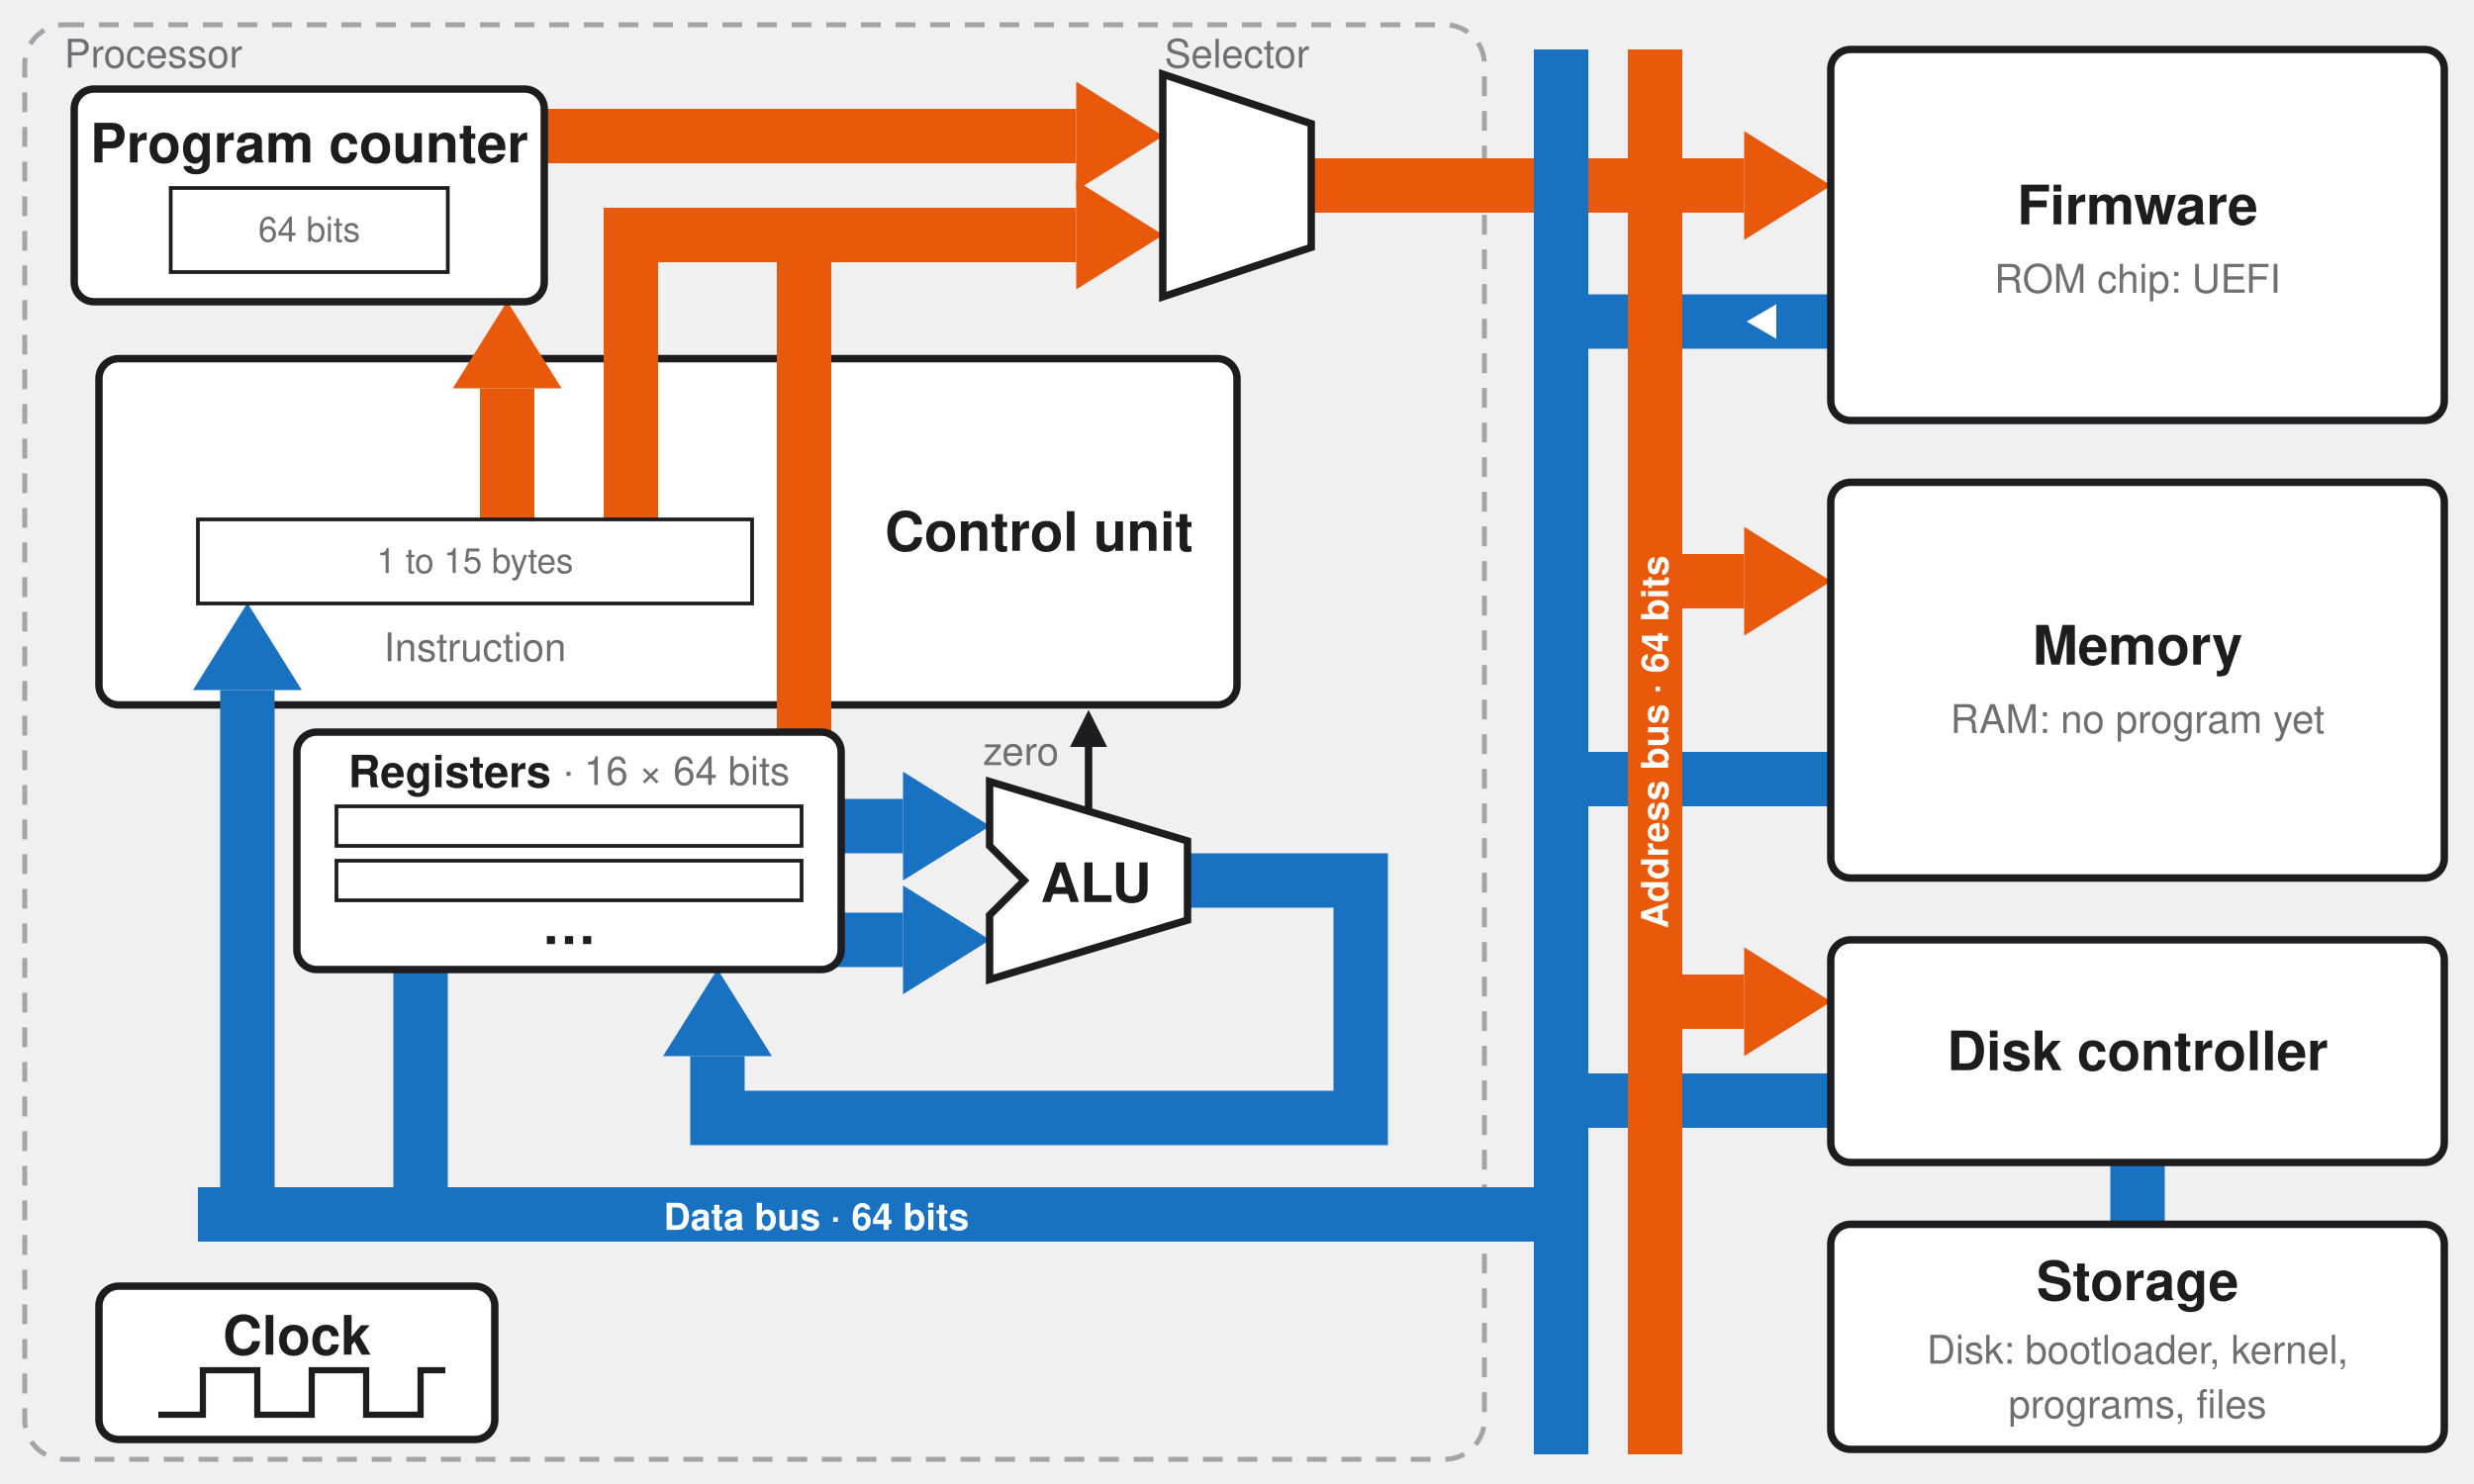
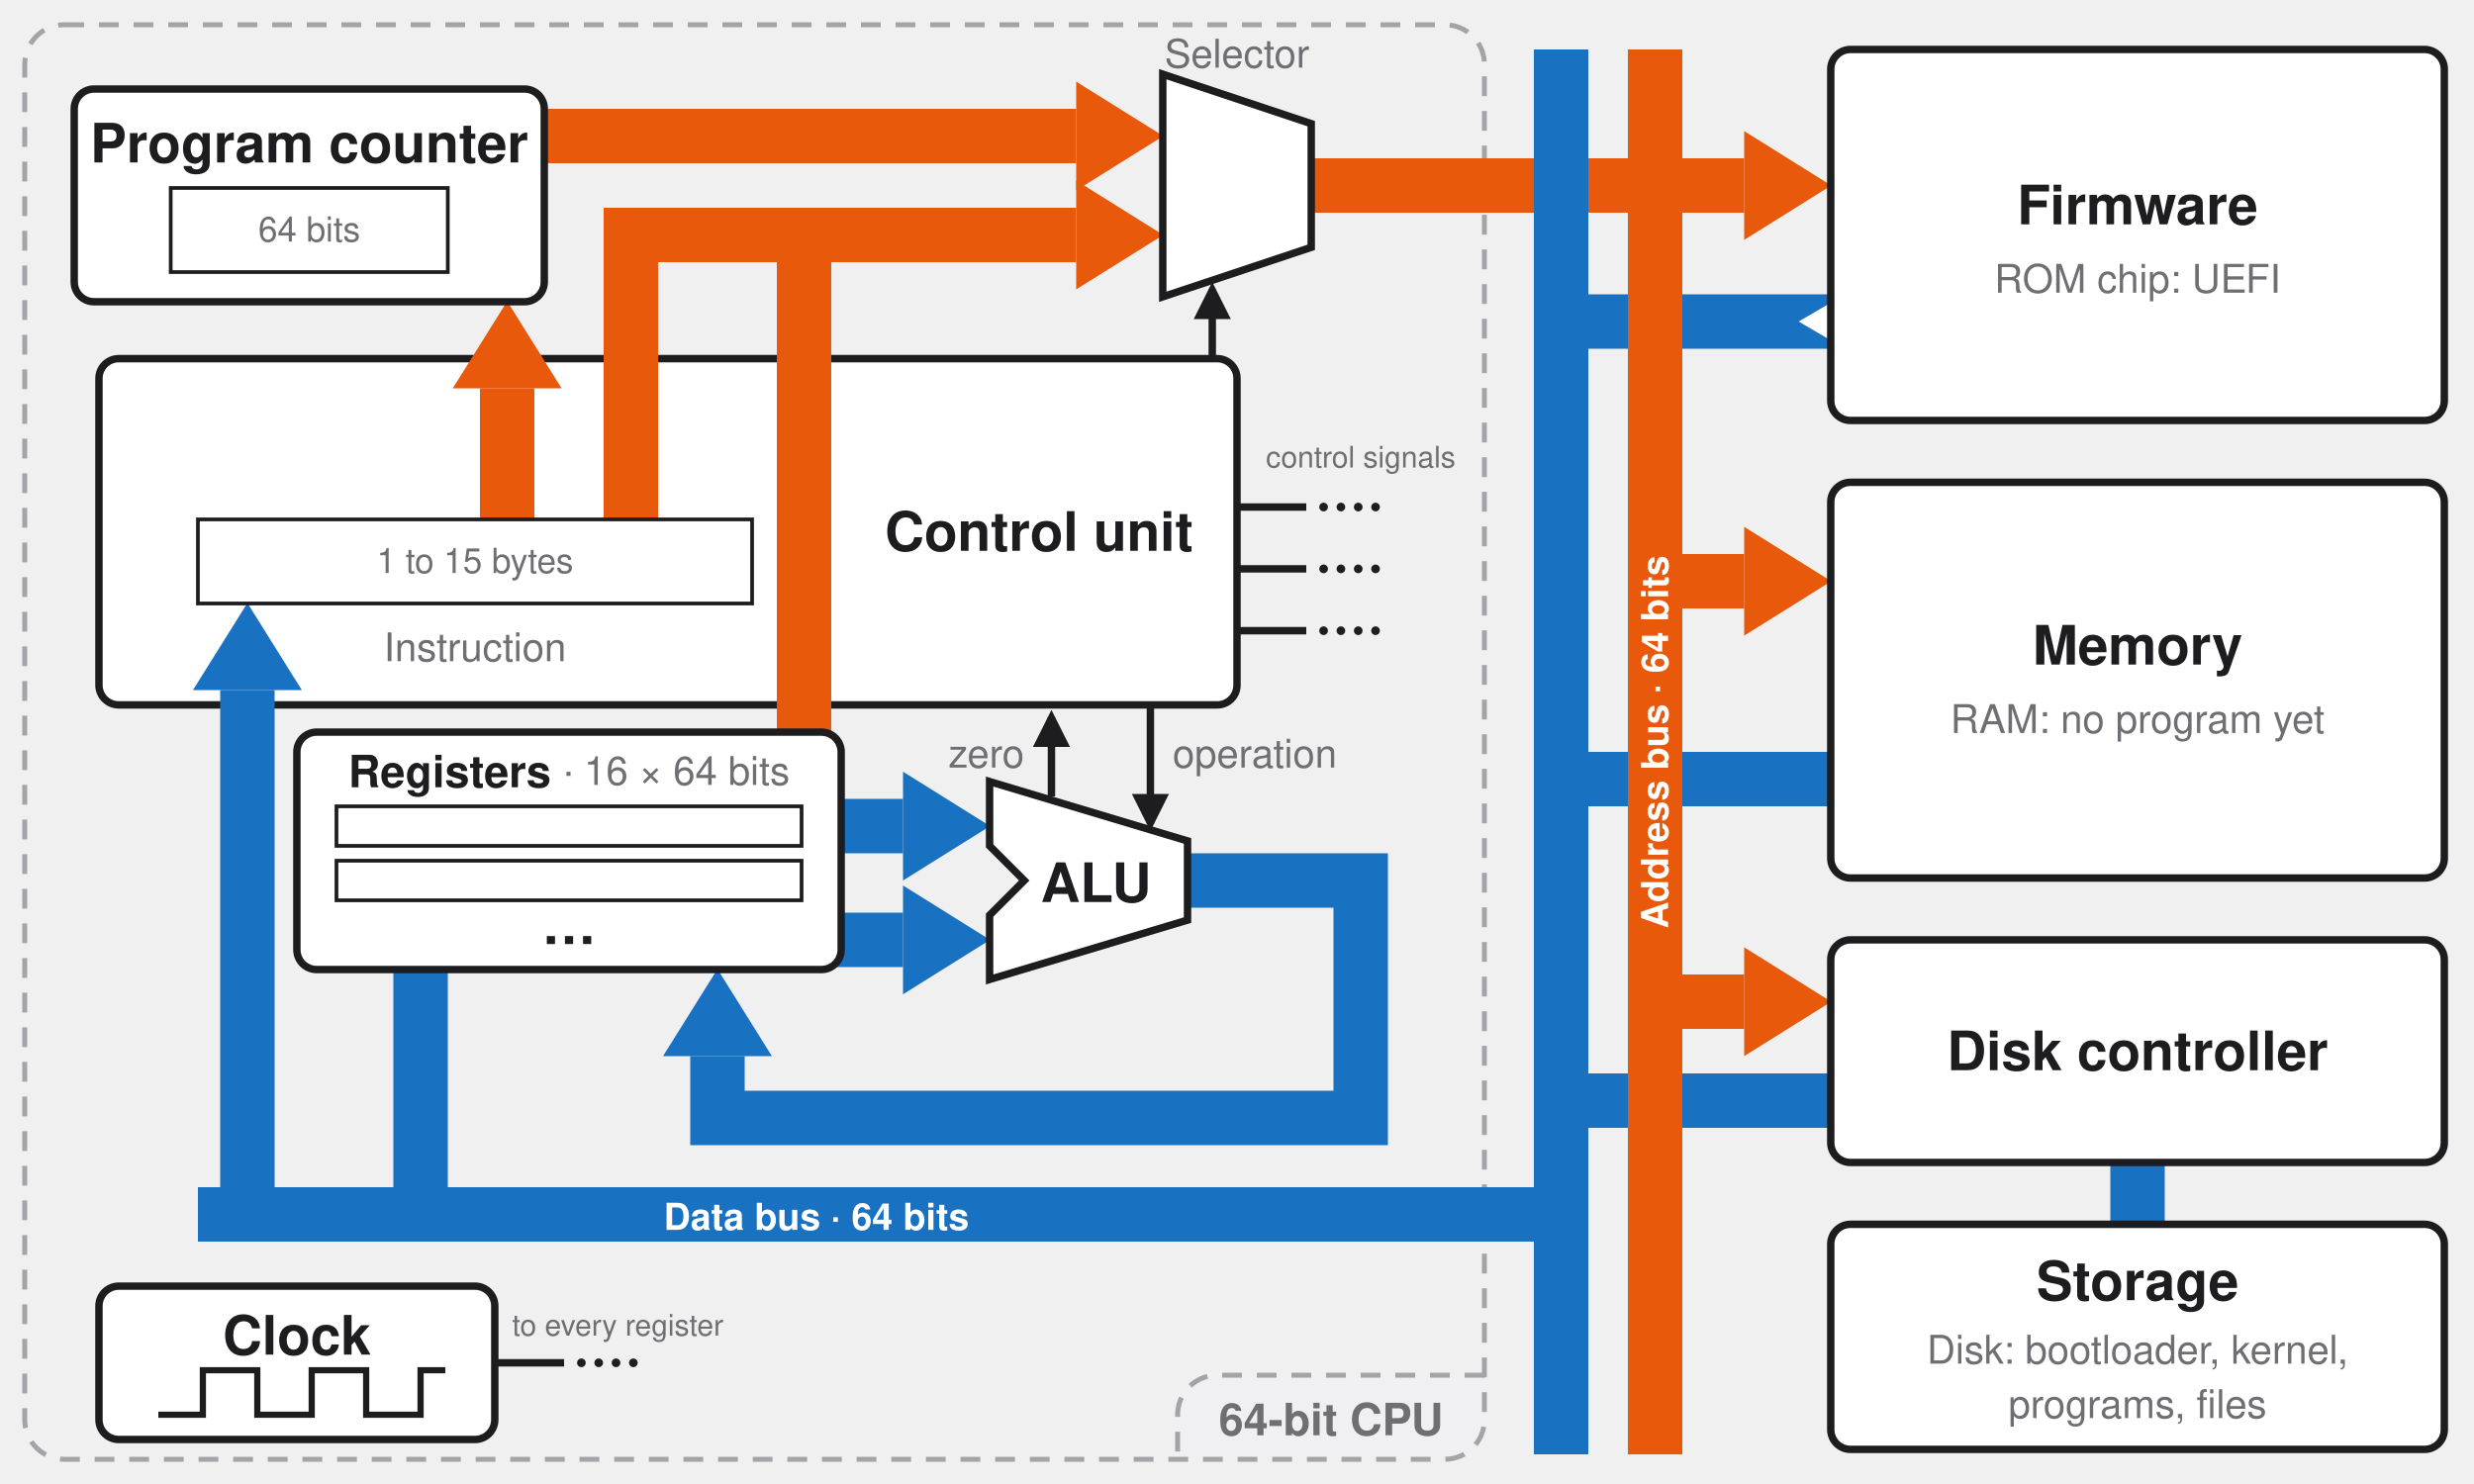
<svg xmlns="http://www.w3.org/2000/svg" viewBox="0 0 1000 600" role="img" aria-label="The machine at boot: a 64-bit processor with sixteen registers, connected to a firmware chip, memory and a disk controller by a 64-bit data bus and a 64-bit address bus, with the storage behind the disk controller">
  <defs>
    <marker id="data-arrow" viewBox="0 0 8 10" refX="0" refY="5" markerWidth="1.6" markerHeight="2" orient="auto">
      <path d="M0 0 L8 5 L0 10 z" fill="#1971c2" />
    </marker>
    <marker id="address-arrow" viewBox="0 0 8 10" refX="0" refY="5" markerWidth="1.6" markerHeight="2" orient="auto">
      <path d="M0 0 L8 5 L0 10 z" fill="#e8590c" />
    </marker>
    <marker id="wire-arrow" viewBox="0 0 10 10" refX="8" refY="5" markerWidth="5" markerHeight="5" orient="auto">
      <path d="M0 0 L10 5 L0 10 z" fill="#1d1d1f" />
    </marker>
  </defs>
  <style>
    .frame { fill: none; stroke: #a3a3a8; stroke-width: 2; stroke-dasharray: 8 6; }
    .box { fill: #ffffff; stroke: #1d1d1f; stroke-width: 3; }
    .label { font-family: Helvetica, Arial, sans-serif; font-size: 22px; font-weight: bold; fill: #1d1d1f; text-anchor: middle; dominant-baseline: middle; }
    .small { font-family: Helvetica, Arial, sans-serif; font-size: 16px; fill: #6e6e73; text-anchor: middle; dominant-baseline: middle; }
    .tiny { font-family: Helvetica, Arial, sans-serif; font-size: 14px; fill: #6e6e73; text-anchor: middle; dominant-baseline: middle; }
    .data-path { fill: none; stroke: #1971c2; stroke-width: 22; stroke-linejoin: miter; }
    .address-path { fill: none; stroke: #e8590c; stroke-width: 22; stroke-linejoin: miter; }
    .data-bus { fill: #1971c2; }
    .address-bus { fill: #e8590c; }
    .wire { fill: none; stroke: #1d1d1f; stroke-width: 3; }
+     /* A wire that goes on somewhere not drawn */
+     .wire-dots { fill: none; stroke: #1d1d1f; stroke-width: 3.5; stroke-linecap: round; stroke-dasharray: 0 7; }
    .bus-label { font-family: Helvetica, Arial, sans-serif; font-size: 15px; font-weight: bold; fill: #ffffff; text-anchor: middle; dominant-baseline: middle; }
    .cell { fill: #ffffff; stroke: #a3a3a8; stroke-width: 1.5; }
    .bit { fill: #ffffff; stroke: #1d1d1f; stroke-width: 1.5; }
    .step { fill: #ffffff; stroke: #a3a3a8; stroke-width: 1.5; }
    .cell-address { font-family: Menlo, Consolas, monospace; font-size: 16px; fill: #6e6e73; text-anchor: end; dominant-baseline: middle; }
    .value { font-family: Menlo, Consolas, monospace; font-size: 17px; fill: #1d1d1f; text-anchor: middle; dominant-baseline: middle; }
  </style>
+   <path d="M600 556 V574 A16 16 0 0 1 584 590 H476 V572 A16 16 0 0 1 492 556 Z" fill="#f0f0f2" />
  <rect class="frame" x="10" y="10" width="590" height="580" rx="16" />
-   <text class="small" x="62" y="22">Processor</text>
+   <path class="frame" d="M600 556 H492 A16 16 0 0 0 476 572 V590" />
+   <text class="label" x="538" y="574" style="font-size: 18px; fill: #6e6e73">64-bit CPU</text>
  <g id="control-unit">
    <rect class="box" x="40" y="145" width="460" height="140" rx="8" />
    <text class="label" x="420" y="215">Control unit</text>
  </g>
  <g id="paths">
    <path id="path-pc-selector" class="address-path" d="M216 55 H435" marker-end="url(#address-arrow)" />
    <path id="path-ir-selector" class="address-path" d="M255 214 V95 H435" marker-end="url(#address-arrow)" />
    <path id="path-ir-pc" class="address-path" d="M205 214 V157" marker-end="url(#address-arrow)" />
    <path id="path-registers-selector" class="address-path" d="M325 310 V95" />
    <path id="path-bus-ir" class="data-path" d="M100 484 V279" marker-end="url(#data-arrow)" />
    <path id="path-registers-bus" class="data-path" d="M170 390 V484" />
    <path id="path-registers-alu-a" class="data-path" d="M336 334 H365" marker-end="url(#data-arrow)" />
    <path id="path-registers-alu-b" class="data-path" d="M336 380 H365" marker-end="url(#data-arrow)" />
    <path id="path-alu-registers" class="data-path" d="M476 356 H550 V452 H290 V427" marker-end="url(#data-arrow)" />
  </g>
  <path id="path-selector-address-bus" class="address-path" d="M526 75 H669" />
  <path id="path-data-bus-firmware" class="data-path" d="M631 130 H742" />
  <path id="path-data-bus-memory" class="data-path" d="M631 315 H742" />
  <path id="path-data-bus-controller" class="data-path" d="M631 445 H742" />
  <g id="data-bus">
    <rect class="data-bus" x="620" y="20" width="22" height="568" />
    <rect class="data-bus" x="80" y="480" width="562" height="22" />
    <text class="bus-label" x="330" y="492">Data bus · 64 bits</text>
  </g>
  <g id="address-bus">
    <rect class="address-bus" x="658" y="20" width="22" height="568" />
  </g>
  <path id="path-address-bus-firmware" class="address-path" d="M669 75 H705" marker-end="url(#address-arrow)" />
  <path id="path-address-bus-memory" class="address-path" d="M669 235 H705" marker-end="url(#address-arrow)" />
  <path id="path-address-bus-controller" class="address-path" d="M669 405 H705" marker-end="url(#address-arrow)" />
-   <polygon points="718,123 718,137 706,130" fill="#ffffff" />
+   <polygon points="739,123 739,137 727,130" fill="#ffffff" />
  <text class="bus-label" x="669" y="300" transform="rotate(-90 669 300)">Address bus · 64 bits</text>
  <g id="selector">
    <polygon class="box" points="470,30 530,50 530,100 470,120" />
    <text class="small" x="500" y="22">Selector</text>
  </g>
+   <path id="wire-select" class="wire" d="M490 145 V117" marker-end="url(#wire-arrow)" />
  <g id="program-counter">
    <rect class="box" x="30" y="36" width="190" height="86" rx="8" />
    <text class="label" x="125" y="58">Program counter</text>
    <rect class="bit" x="69" y="76" width="112" height="34" />
    <text class="tiny" x="125" y="93">64 bits</text>
  </g>
  <g id="instruction-register">
    <rect class="bit" x="80" y="210" width="224" height="34" />
    <text class="tiny" x="192" y="227">1 to 15 bytes</text>
  </g>
  <text class="small" x="192" y="262">Instruction</text>
  <g id="registers">
    <rect class="box" x="120" y="296" width="220" height="96" rx="8" />
    <text class="small" x="230" y="312">
      <tspan class="label" style="font-size: 18px">Registers</tspan> · 16 × 64 bits</text>
    <rect class="bit" x="136" y="326" width="188" height="16" />
    <rect class="bit" x="136" y="348" width="188" height="16" />
    <text class="label" x="230" y="374">…</text>
  </g>
  <g id="alu">
    <polygon class="box" points="400,316 400,342 414,356 400,370 400,396 480,372 480,340" />
    <text class="label" x="443" y="357">ALU</text>
  </g>
-   <path id="wire-zero" class="wire" d="M440 329 V290" marker-end="url(#wire-arrow)" />
-   <text class="small" x="428" y="304" style="text-anchor: end">zero</text>
+   <path id="wire-zero" class="wire" d="M425 322 V290" marker-end="url(#wire-arrow)" />
+   <text class="small" x="414" y="305" style="text-anchor: end">zero</text>
+   <path id="wire-operation" class="wire" d="M465 285 V333" marker-end="url(#wire-arrow)" />
+   <text class="small" x="474" y="305" style="text-anchor: start">operation</text>
+   <g id="control-signals">
+     <path class="wire" d="M500 205 H528" />
+     <path class="wire-dots" d="M535 205 H556" />
+     <path class="wire" d="M500 230 H528" />
+     <path class="wire-dots" d="M535 230 H556" />
+     <path class="wire" d="M500 255 H528" />
+     <path class="wire-dots" d="M535 255 H556" />
+     <text class="tiny" x="550" y="185" style="font-size: 12px">control signals</text>
+   </g>
  <g id="clock">
    <rect class="box" x="40" y="520" width="160" height="62" rx="8" />
    <text class="label" x="120" y="540">Clock</text>
    <path d="M64 572 H82 V554 H104 V572 H126 V554 H148 V572 H170 V554 H180" fill="none" stroke="#1d1d1f" stroke-width="2.5" />
  </g>
+   <g id="wire-clock">
+     <path class="wire" d="M200 551 H228" />
+     <path class="wire-dots" d="M235 551 H256" />
+   </g>
+   <text class="tiny" x="207" y="536" style="font-size: 12px; text-anchor: start">to every register</text>
  <g id="firmware">
    <rect class="box" x="740" y="20" width="248" height="150" rx="8" />
    <text class="label" x="864" y="83">Firmware</text>
    <text class="small" x="864" y="113">ROM chip: UEFI</text>
  </g>
  <g id="memory">
    <rect class="box" x="740" y="195" width="248" height="160" rx="8" />
    <text class="label" x="864" y="261">Memory</text>
    <text class="small" x="864" y="291">RAM: no program yet</text>
  </g>
  <path id="path-controller-storage" class="data-path" d="M864 465 V500" />
  <g id="disk-controller">
    <rect class="box" x="740" y="380" width="248" height="90" rx="8" />
    <text class="label" x="864" y="425">Disk controller</text>
  </g>
  <g id="storage">
    <rect class="box" x="740" y="495" width="248" height="91" rx="8" />
    <text class="label" x="864" y="518">Storage</text>
    <text class="small" x="864" y="546">Disk: bootloader, kernel,</text>
    <text class="small" x="864" y="568">programs, files</text>
  </g>
</svg>
